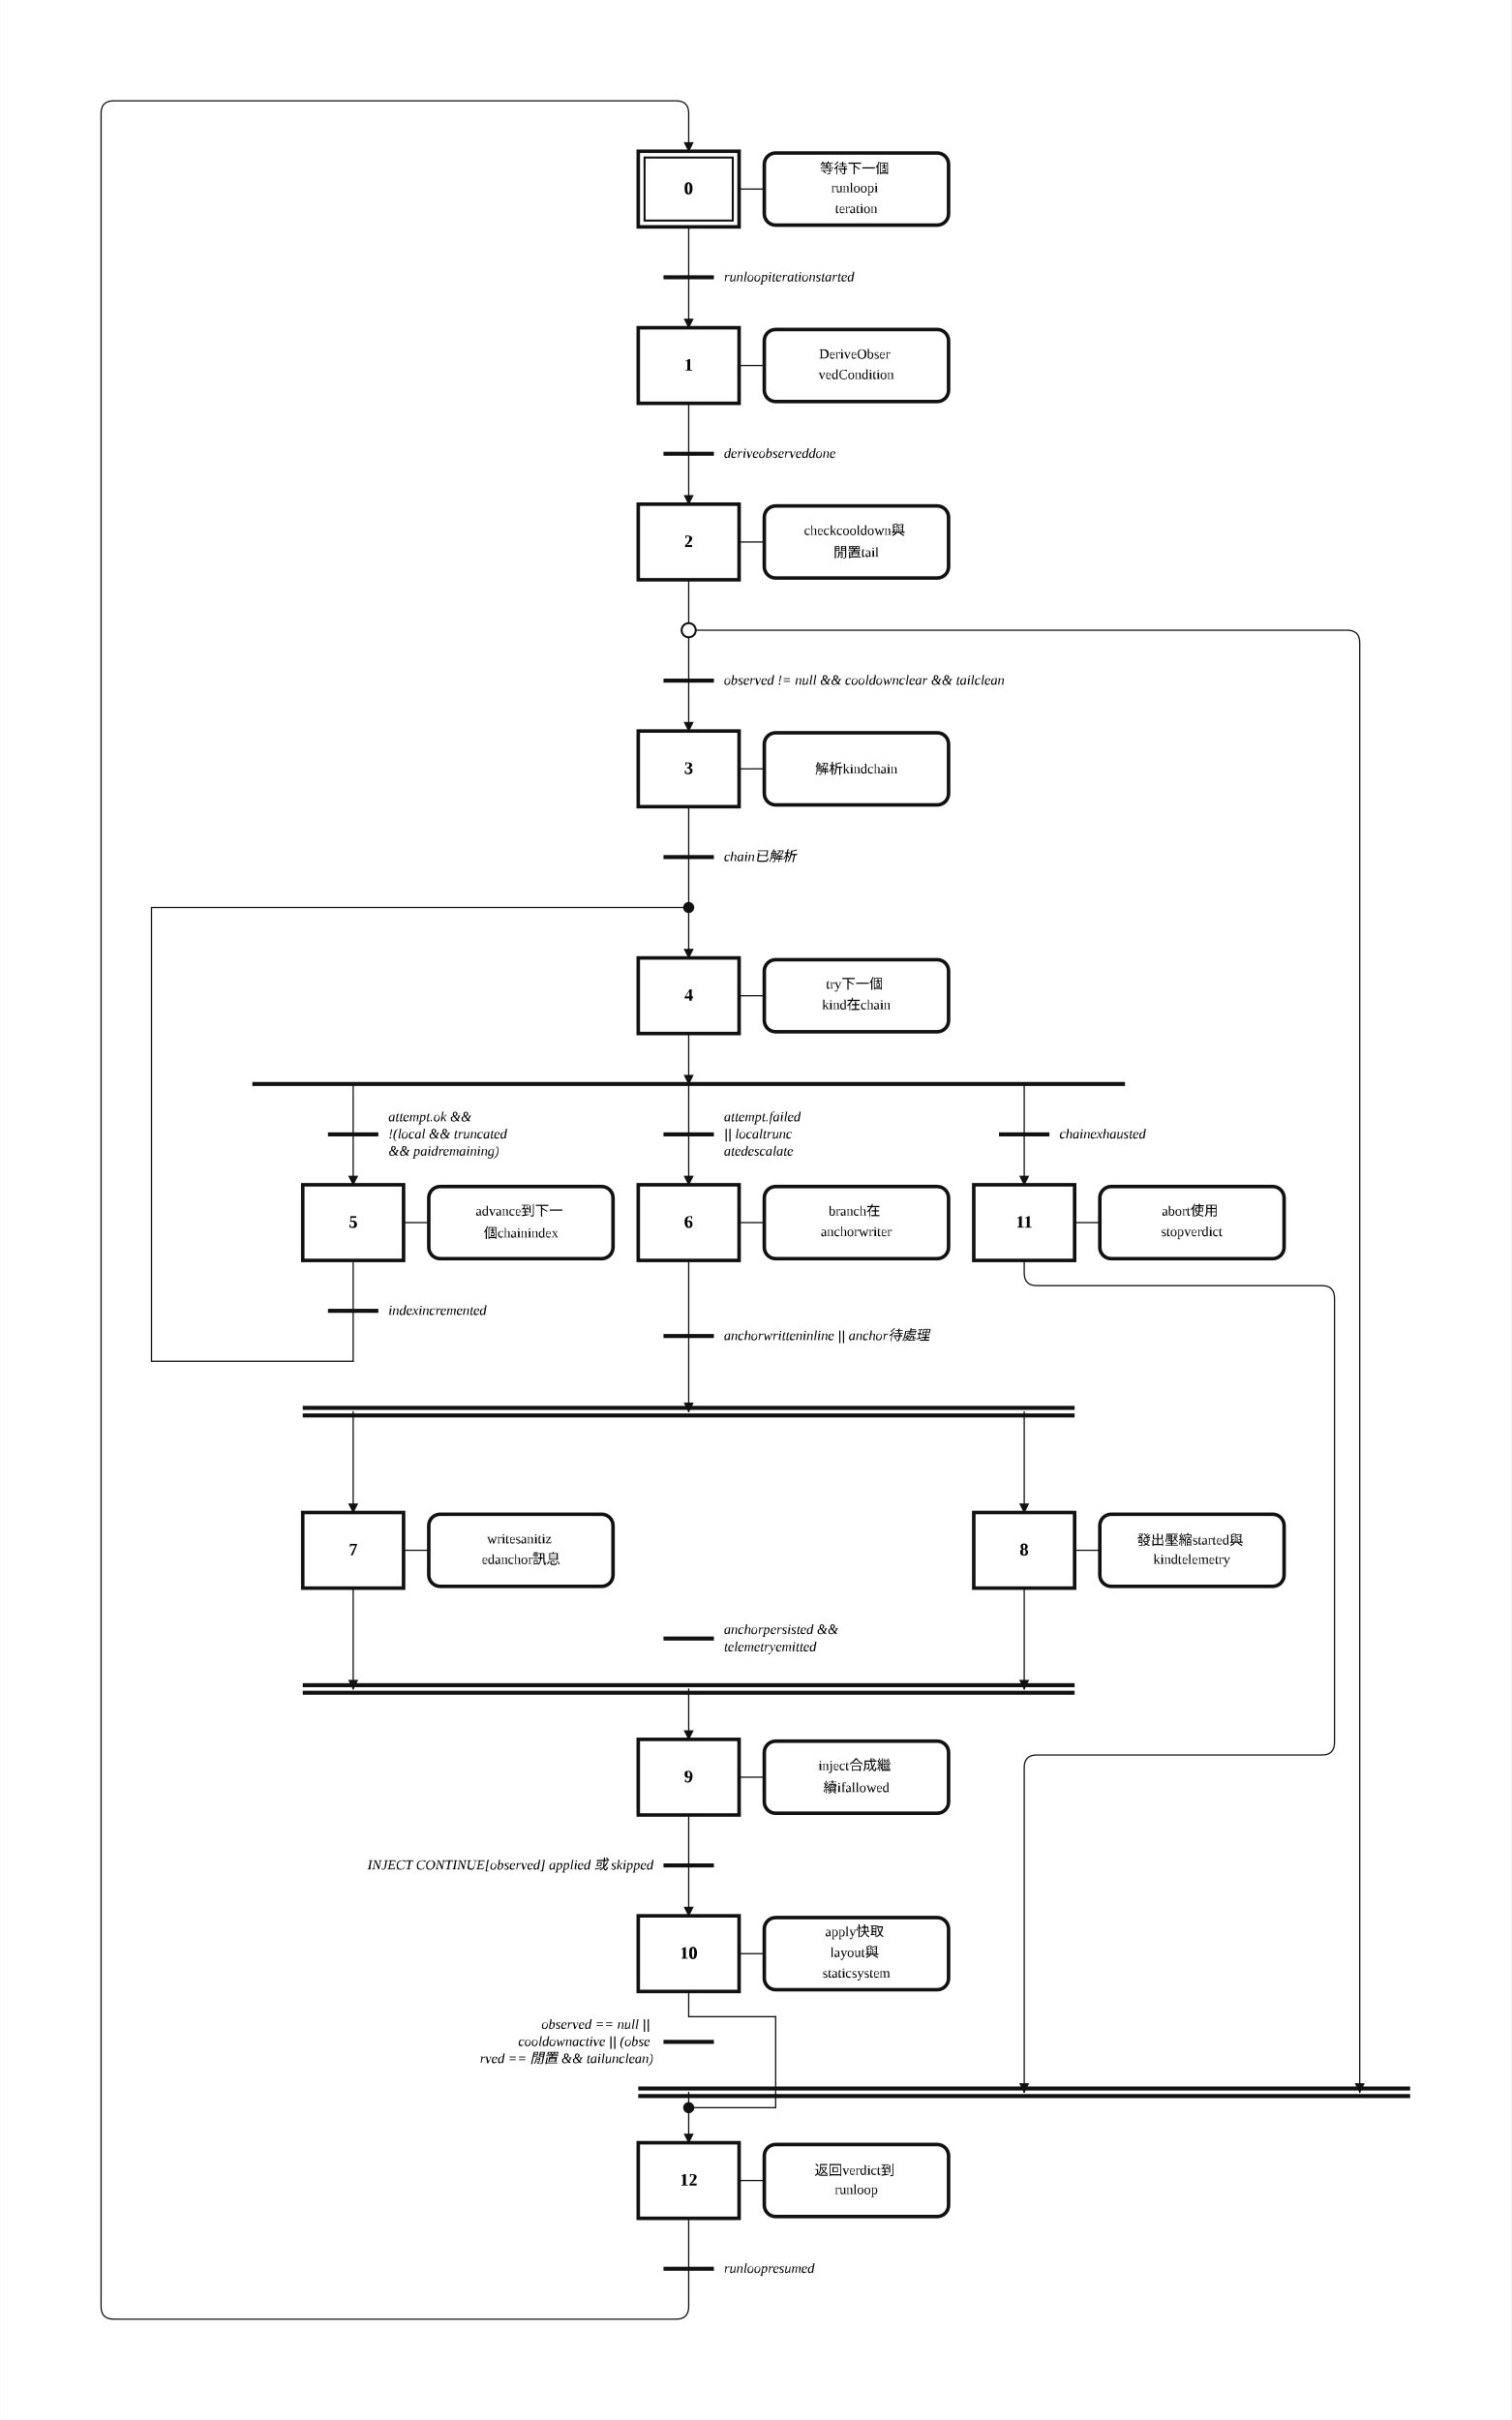
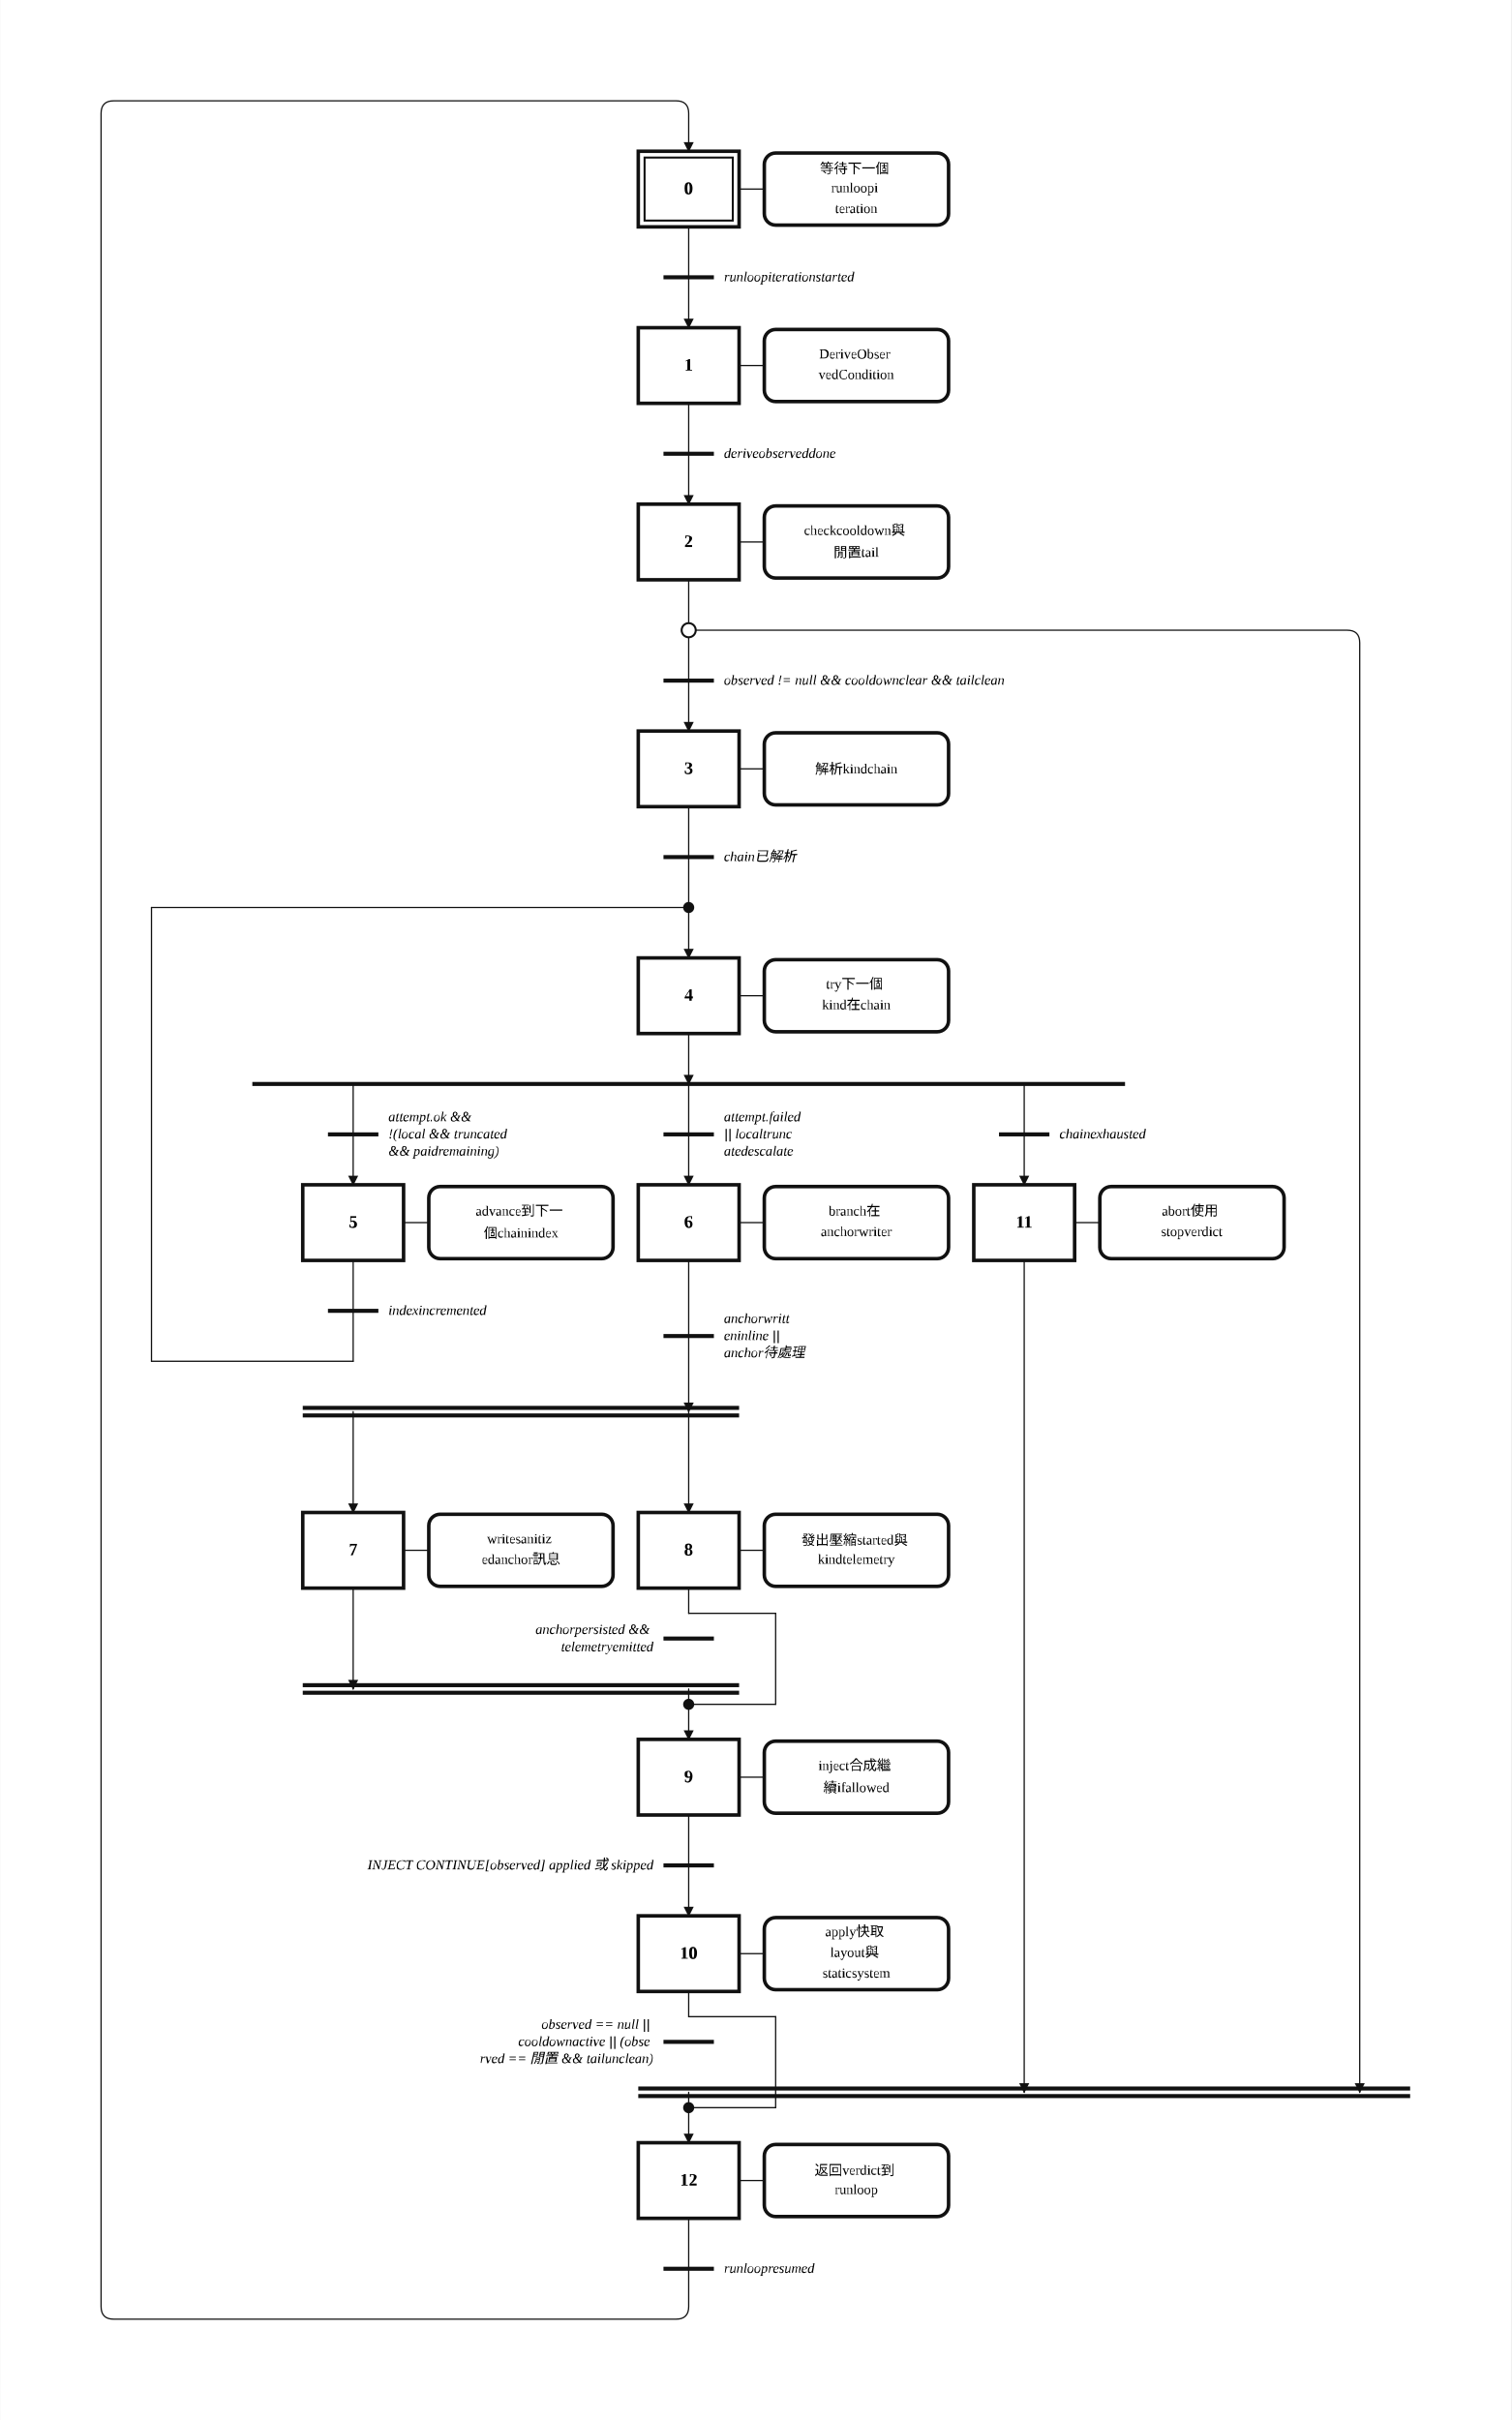
<svg xmlns="http://www.w3.org/2000/svg" width="1199" height="1920" viewBox="-4.00 -2.00 59.93 96.00" role="img">
  <style>
.step{fill:#fff;stroke:#111;stroke-width:.14}.step-inner{fill:none;stroke:#111;stroke-width:.08}
.action{fill:#fff;stroke:#111;stroke-width:.14}.gate{stroke:#111;stroke-width:.16}
.edge{fill:none;stroke:#111;stroke-width:.05;stroke-linecap:round;stroke-linejoin:round}.edge-arrow{marker-end:url(#arrow)}
.flyover-mask{stroke:#fff;stroke-width:.12;stroke-linecap:round}
.flyover{fill:none;stroke:#111;stroke-width:.05;stroke-linecap:round}
.junction{fill:#111;stroke:#111;stroke-width:0}.branch-junction{fill:#fff;stroke:#111;stroke-width:.08}
.assoc{stroke:#111;stroke-width:.05}.label{font:bold .7px 'Times New Roman', 'BiauKai', 'DFKai-SB', serif;text-anchor:middle;dominant-baseline:middle}
.action-label{font:.55px 'Times New Roman', 'BiauKai', 'DFKai-SB', serif;text-anchor:middle;dominant-baseline:middle}.gate-label{font:italic .55px 'Times New Roman', 'BiauKai', 'DFKai-SB', serif;text-anchor:start;dominant-baseline:middle}.gate-label-left{font:italic .55px 'Times New Roman', 'BiauKai', 'DFKai-SB', serif;text-anchor:end;dominant-baseline:middle}
</style>
  <defs>
    <marker id="arrow" markerWidth="0.4" markerHeight="0.4" refX="0.36" refY="0.2" orient="auto" markerUnits="userSpaceOnUse">
      <path d="M 0 0 L 0.4 0.2 L 0 0.4 z" fill="#111" />
    </marker>
  </defs>
  <rect x="-4.00" y="-2.00" width="59.93" height="96.00" fill="white" />
  <path class="edge edge-arrow" d="M 23.31 32.00 L 23.31 36.00" />
  <path class="edge" d="M 23.31 7.00 L 23.31 9.00" />
  <path class="edge edge-arrow" d="M 23.31 9.00 L 23.31 11.00" />
  <path class="edge" d="M 23.31 14.00 L 23.31 16.00" />
  <path class="edge edge-arrow" d="M 23.31 16.00 L 23.31 18.00" />
  <path class="edge" d="M 23.31 21.00 L 23.31 23.00" />
  <path class="edge" d="M 23.31 23.00 L 23.31 25.00" />
  <path class="edge edge-arrow" d="M 23.31 25.00 L 23.31 27.00" />
  <path class="edge edge-arrow" d="M 23.31 23.00 L 49.43 23.00 Q 49.93 23.00 49.93 23.50 L 49.93 81.00" />
  <path class="edge edge-arrow" d="M 23.31 81.00 L 23.31 83.00" />
  <path class="edge" d="M 23.31 30.00 L 23.31 32.00" />
  <path class="edge edge-arrow" d="M 23.31 39.00 L 23.31 41.00" />
  <path class="edge edge-arrow" d="M 10.00 41.00 L 10.00 45.00" />
  <path class="edge edge-arrow" d="M 23.31 41.00 L 23.31 45.00" />
  <path class="edge edge-arrow" d="M 36.62 41.00 L 36.62 45.00" />
  <path class="edge" d="M 10.00 48.00 L 10.00 50.00" />
  <path class="edge" d="M 10.00 50.00 L 10.00 52.00" />
  <path class="edge" d="M 10.00 52.00 L 2.00 52.00" />
  <path class="edge" d="M 2.00 52.00 L 2.00 34.00" />
  <path class="edge" d="M 2.00 34.00 L 23.31 34.00" />
  <path class="edge edge-arrow" d="M 23.31 48.00 L 23.31 54.00" />
  <path class="edge edge-arrow" d="M 10.00 54.00 L 10.00 58.00" />
-   <path class="edge edge-arrow" d="M 36.62 54.00 L 36.62 58.00" />
+   <path class="edge edge-arrow" d="M 23.31 54.00 L 23.31 58.00" />
  <path class="edge edge-arrow" d="M 10.00 61.00 L 10.00 65.00" />
  <path class="edge edge-arrow" d="M 23.31 65.00 L 23.31 67.00" />
-   <path class="edge edge-arrow" d="M 36.62 61.00 L 36.62 65.00" />
+   <path class="edge" d="M 23.31 61.00 L 23.31 62.00" />
+   <path class="edge" d="M 23.31 62.00 L 26.76 62.00" />
+   <path class="edge" d="M 26.76 62.00 L 26.76 65.61" />
+   <path class="edge" d="M 26.76 65.61 L 23.31 65.61" />
  <path class="edge" d="M 23.31 70.00 L 23.31 72.00" />
  <path class="edge edge-arrow" d="M 23.31 72.00 L 23.31 74.00" />
  <path class="edge" d="M 23.31 77.00 L 23.31 78.00" />
  <path class="edge" d="M 23.31 78.00 L 26.76 78.00" />
  <path class="edge" d="M 26.76 78.00 L 26.76 81.61" />
  <path class="edge" d="M 26.76 81.61 L 23.31 81.61" />
-   <path class="edge edge-arrow" d="M 36.62 48.00 L 36.62 48.50 Q 36.62 49.00 37.12 49.00 L 48.43 49.00 Q 48.93 49.00 48.93 49.50 L 48.93 67.12 Q 48.93 67.62 48.43 67.62 L 37.12 67.62 Q 36.62 67.62 36.62 68.12 L 36.62 81.00" />
+   <path class="edge edge-arrow" d="M 36.62 48.00 L 36.62 81.00" />
  <path class="edge" d="M 23.31 86.00 L 23.31 88.00" />
  <path class="edge edge-arrow" d="M 23.31 88.00 L 23.31 89.50 Q 23.31 90.00 22.81 90.00 L 0.50 90.00 Q 0.00 90.00 0.00 89.50 L 0.00 2.50 Q 0.00 2.00 0.50 2.00 L 22.81 2.00 Q 23.31 2.00 23.31 2.50 L 23.31 4.00" />
  <rect class="step" x="21.31" y="4.00" width="4.00" height="3.00" />
  <rect class="step-inner" x="21.56" y="4.25" width="3.50" height="2.50" />
  <text class="label" x="23.31" y="5.50">0</text>
  <rect class="step" x="21.31" y="11.00" width="4.00" height="3.00" />
  <text class="label" x="23.31" y="12.50">1</text>
  <rect class="step" x="21.31" y="18.00" width="4.00" height="3.00" />
  <text class="label" x="23.31" y="19.50">2</text>
  <rect class="step" x="21.31" y="27.00" width="4.00" height="3.00" />
  <text class="label" x="23.31" y="28.50">3</text>
  <rect class="step" x="21.31" y="36.00" width="4.00" height="3.00" />
  <text class="label" x="23.31" y="37.50">4</text>
  <rect class="step" x="8.00" y="45.00" width="4.00" height="3.00" />
  <text class="label" x="10.00" y="46.50">5</text>
  <rect class="step" x="21.31" y="45.00" width="4.00" height="3.00" />
  <text class="label" x="23.31" y="46.50">6</text>
  <rect class="step" x="8.00" y="58.00" width="4.00" height="3.00" />
  <text class="label" x="10.00" y="59.50">7</text>
-   <rect class="step" x="34.62" y="58.00" width="4.00" height="3.00" />
-   <text class="label" x="36.62" y="59.50">8</text>
+   <rect class="step" x="21.31" y="58.00" width="4.00" height="3.00" />
+   <text class="label" x="23.31" y="59.50">8</text>
  <rect class="step" x="21.31" y="67.00" width="4.00" height="3.00" />
  <text class="label" x="23.31" y="68.50">9</text>
  <rect class="step" x="21.31" y="74.00" width="4.00" height="3.00" />
  <text class="label" x="23.31" y="75.50">10</text>
  <rect class="step" x="34.62" y="45.00" width="4.00" height="3.00" />
  <text class="label" x="36.62" y="46.50">11</text>
  <rect class="step" x="21.31" y="83.00" width="4.00" height="3.00" />
  <text class="label" x="23.31" y="84.50">12</text>
  <line class="assoc" x1="25.31" y1="5.50" x2="26.31" y2="5.50" />
  <rect class="action" x="26.31" y="4.07" width="7.31" height="2.86" rx="0.45" ry="0.45" />
  <text class="action-label" x="29.96" y="4.68">
    <tspan x="29.96" dy="0">等待下一個</tspan>
    <tspan x="29.96" dy="0.82">runloopi</tspan>
    <tspan x="29.96" dy="0.82">teration</tspan>
  </text>
  <line class="assoc" x1="25.31" y1="12.50" x2="26.31" y2="12.50" />
  <rect class="action" x="26.31" y="11.07" width="7.31" height="2.86" rx="0.45" ry="0.45" />
  <text class="action-label" x="29.96" y="12.09">
    <tspan x="29.96" dy="0">DeriveObser</tspan>
    <tspan x="29.96" dy="0.82">vedCondition</tspan>
  </text>
  <line class="assoc" x1="25.31" y1="19.50" x2="26.31" y2="19.50" />
  <rect class="action" x="26.31" y="18.07" width="7.31" height="2.86" rx="0.45" ry="0.45" />
  <text class="action-label" x="29.96" y="19.09">
    <tspan x="29.96" dy="0">checkcooldown與</tspan>
    <tspan x="29.96" dy="0.82">閒置tail</tspan>
  </text>
  <line class="assoc" x1="25.31" y1="28.50" x2="26.31" y2="28.50" />
  <rect class="action" x="26.31" y="27.07" width="7.31" height="2.86" rx="0.45" ry="0.45" />
  <text class="action-label" x="29.96" y="28.50">
    <tspan x="29.96" dy="0">解析kindchain</tspan>
  </text>
  <line class="assoc" x1="25.31" y1="37.50" x2="26.31" y2="37.50" />
  <rect class="action" x="26.31" y="36.07" width="7.31" height="2.86" rx="0.45" ry="0.45" />
  <text class="action-label" x="29.96" y="37.09">
    <tspan x="29.96" dy="0">try下一個</tspan>
    <tspan x="29.96" dy="0.82">kind在chain</tspan>
  </text>
  <line class="assoc" x1="12.00" y1="46.50" x2="13.00" y2="46.50" />
  <rect class="action" x="13.00" y="45.07" width="7.31" height="2.86" rx="0.45" ry="0.45" />
  <text class="action-label" x="16.66" y="46.09">
    <tspan x="16.66" dy="0">advance到下一</tspan>
    <tspan x="16.66" dy="0.82">個chainindex</tspan>
  </text>
  <line class="assoc" x1="25.31" y1="46.50" x2="26.31" y2="46.50" />
  <rect class="action" x="26.31" y="45.07" width="7.31" height="2.86" rx="0.45" ry="0.45" />
  <text class="action-label" x="29.96" y="46.09">
    <tspan x="29.96" dy="0">branch在</tspan>
    <tspan x="29.96" dy="0.82">anchorwriter</tspan>
  </text>
  <line class="assoc" x1="12.00" y1="59.50" x2="13.00" y2="59.50" />
  <rect class="action" x="13.00" y="58.07" width="7.31" height="2.86" rx="0.45" ry="0.45" />
  <text class="action-label" x="16.66" y="59.09">
    <tspan x="16.66" dy="0">writesanitiz</tspan>
    <tspan x="16.66" dy="0.82">edanchor訊息</tspan>
  </text>
-   <line class="assoc" x1="38.62" y1="59.50" x2="39.62" y2="59.50" />
-   <rect class="action" x="39.62" y="58.07" width="7.31" height="2.86" rx="0.45" ry="0.45" />
-   <text class="action-label" x="43.27" y="59.09">
-     <tspan x="43.27" dy="0">發出壓縮started與</tspan>
-     <tspan x="43.27" dy="0.82">kindtelemetry</tspan>
+   <line class="assoc" x1="25.31" y1="59.50" x2="26.31" y2="59.50" />
+   <rect class="action" x="26.31" y="58.07" width="7.31" height="2.86" rx="0.45" ry="0.45" />
+   <text class="action-label" x="29.96" y="59.09">
+     <tspan x="29.96" dy="0">發出壓縮started與</tspan>
+     <tspan x="29.96" dy="0.82">kindtelemetry</tspan>
  </text>
  <line class="assoc" x1="25.31" y1="68.50" x2="26.31" y2="68.50" />
  <rect class="action" x="26.31" y="67.07" width="7.31" height="2.86" rx="0.45" ry="0.45" />
  <text class="action-label" x="29.96" y="68.09">
    <tspan x="29.96" dy="0">inject合成繼</tspan>
    <tspan x="29.96" dy="0.82">續ifallowed</tspan>
  </text>
  <line class="assoc" x1="25.31" y1="75.50" x2="26.31" y2="75.50" />
  <rect class="action" x="26.31" y="74.07" width="7.31" height="2.86" rx="0.45" ry="0.45" />
  <text class="action-label" x="29.96" y="74.68">
    <tspan x="29.96" dy="0">apply快取</tspan>
    <tspan x="29.96" dy="0.82">layout與</tspan>
    <tspan x="29.96" dy="0.82">staticsystem</tspan>
  </text>
  <line class="assoc" x1="38.62" y1="46.50" x2="39.62" y2="46.50" />
  <rect class="action" x="39.62" y="45.07" width="7.31" height="2.86" rx="0.45" ry="0.45" />
  <text class="action-label" x="43.27" y="46.09">
    <tspan x="43.27" dy="0">abort使用</tspan>
    <tspan x="43.27" dy="0.82">stopverdict</tspan>
  </text>
  <line class="assoc" x1="25.31" y1="84.50" x2="26.31" y2="84.50" />
  <rect class="action" x="26.31" y="83.07" width="7.31" height="2.86" rx="0.45" ry="0.45" />
  <text class="action-label" x="29.96" y="84.09">
    <tspan x="29.96" dy="0">返回verdict到</tspan>
    <tspan x="29.96" dy="0.82">runloop</tspan>
  </text>
  <line class="gate" x1="22.31" y1="9.00" x2="24.31" y2="9.00" />
  <text class="gate-label" x="24.71" y="9.00">
    <tspan x="24.71" dy="0">runloopiterationstarted</tspan>
  </text>
  <line class="gate" x1="22.31" y1="16.00" x2="24.31" y2="16.00" />
  <text class="gate-label" x="24.71" y="16.00">
    <tspan x="24.71" dy="0">deriveobserveddone</tspan>
  </text>
  <line class="gate" x1="22.31" y1="25.00" x2="24.31" y2="25.00" />
  <text class="gate-label" x="24.71" y="25.00">
    <tspan x="24.71" dy="0">observed != null &amp;&amp; cooldownclear &amp;&amp; tailclean</tspan>
  </text>
  <line class="gate" x1="21.31" y1="80.85" x2="51.93" y2="80.85" />
  <line class="gate" x1="21.31" y1="81.15" x2="51.93" y2="81.15" />
  <line class="gate" x1="22.31" y1="32.00" x2="24.31" y2="32.00" />
  <text class="gate-label" x="24.71" y="32.00">
    <tspan x="24.71" dy="0">chain已解析</tspan>
  </text>
  <line class="gate" x1="6.00" y1="41.00" x2="40.62" y2="41.00" />
  <line class="gate" x1="9.00" y1="50.00" x2="11.00" y2="50.00" />
  <text class="gate-label" x="11.40" y="50.00">
    <tspan x="11.40" dy="0">indexincremented</tspan>
  </text>
-   <line class="gate" x1="8.00" y1="53.85" x2="38.62" y2="53.85" />
-   <line class="gate" x1="8.00" y1="54.15" x2="38.62" y2="54.15" />
-   <line class="gate" x1="8.00" y1="64.85" x2="38.62" y2="64.85" />
-   <line class="gate" x1="8.00" y1="65.15" x2="38.62" y2="65.15" />
+   <line class="gate" x1="8.00" y1="53.85" x2="25.31" y2="53.85" />
+   <line class="gate" x1="8.00" y1="54.15" x2="25.31" y2="54.15" />
+   <line class="gate" x1="8.00" y1="64.85" x2="25.31" y2="64.85" />
+   <line class="gate" x1="8.00" y1="65.15" x2="25.31" y2="65.15" />
  <line class="gate" x1="22.31" y1="72.00" x2="24.31" y2="72.00" />
  <text class="gate-label-left" x="21.91" y="72.00">
    <tspan x="21.91" dy="0">INJECT CONTINUE[observed] applied 或 skipped</tspan>
  </text>
  <line class="gate" x1="22.31" y1="88.00" x2="24.31" y2="88.00" />
  <text class="gate-label" x="24.71" y="88.00">
    <tspan x="24.71" dy="0">runloopresumed</tspan>
  </text>
  <line class="gate" x1="22.31" y1="79.00" x2="24.31" y2="79.00" />
  <text class="gate-label-left" x="21.91" y="78.32">
    <tspan x="21.91" dy="0">observed == null ||</tspan>
    <tspan x="21.91" dy="0.68">cooldownactive || (obse</tspan>
    <tspan x="21.91" dy="0.68">rved == 閒置 &amp;&amp; tailunclean)</tspan>
  </text>
  <line class="gate" x1="9.00" y1="43.00" x2="11.00" y2="43.00" />
  <text class="gate-label" x="11.40" y="42.32">
    <tspan x="11.40" dy="0">attempt.ok &amp;&amp;</tspan>
    <tspan x="11.40" dy="0.68">!(local &amp;&amp; truncated</tspan>
    <tspan x="11.40" dy="0.68">&amp;&amp; paidremaining)</tspan>
  </text>
  <line class="gate" x1="22.31" y1="43.00" x2="24.31" y2="43.00" />
  <text class="gate-label" x="24.71" y="42.32">
    <tspan x="24.71" dy="0">attempt.failed</tspan>
    <tspan x="24.71" dy="0.68">|| localtrunc</tspan>
    <tspan x="24.71" dy="0.68">atedescalate</tspan>
  </text>
  <line class="gate" x1="35.62" y1="43.00" x2="37.62" y2="43.00" />
  <text class="gate-label" x="38.02" y="43.00">
    <tspan x="38.02" dy="0">chainexhausted</tspan>
  </text>
  <line class="gate" x1="22.31" y1="51.00" x2="24.31" y2="51.00" />
-   <text class="gate-label" x="24.71" y="51.00">
-     <tspan x="24.71" dy="0">anchorwritteninline || anchor待處理</tspan>
+   <text class="gate-label" x="24.71" y="50.32">
+     <tspan x="24.71" dy="0">anchorwritt</tspan>
+     <tspan x="24.71" dy="0.68">eninline ||</tspan>
+     <tspan x="24.71" dy="0.68">anchor待處理</tspan>
  </text>
  <line class="gate" x1="22.31" y1="63.00" x2="24.31" y2="63.00" />
-   <text class="gate-label" x="24.71" y="62.66">
-     <tspan x="24.71" dy="0">anchorpersisted &amp;&amp;</tspan>
-     <tspan x="24.71" dy="0.68">telemetryemitted</tspan>
+   <text class="gate-label-left" x="21.91" y="62.66">
+     <tspan x="21.91" dy="0">anchorpersisted &amp;&amp;</tspan>
+     <tspan x="21.91" dy="0.68">telemetryemitted</tspan>
  </text>
  <circle class="junction" cx="23.31" cy="34.00" r="0.22" />
  <circle class="junction" cx="23.31" cy="81.61" r="0.22" />
+   <circle class="junction" cx="23.31" cy="65.61" r="0.22" />
  <circle class="branch-junction" cx="23.31" cy="23.00" r="0.28" />
</svg>
